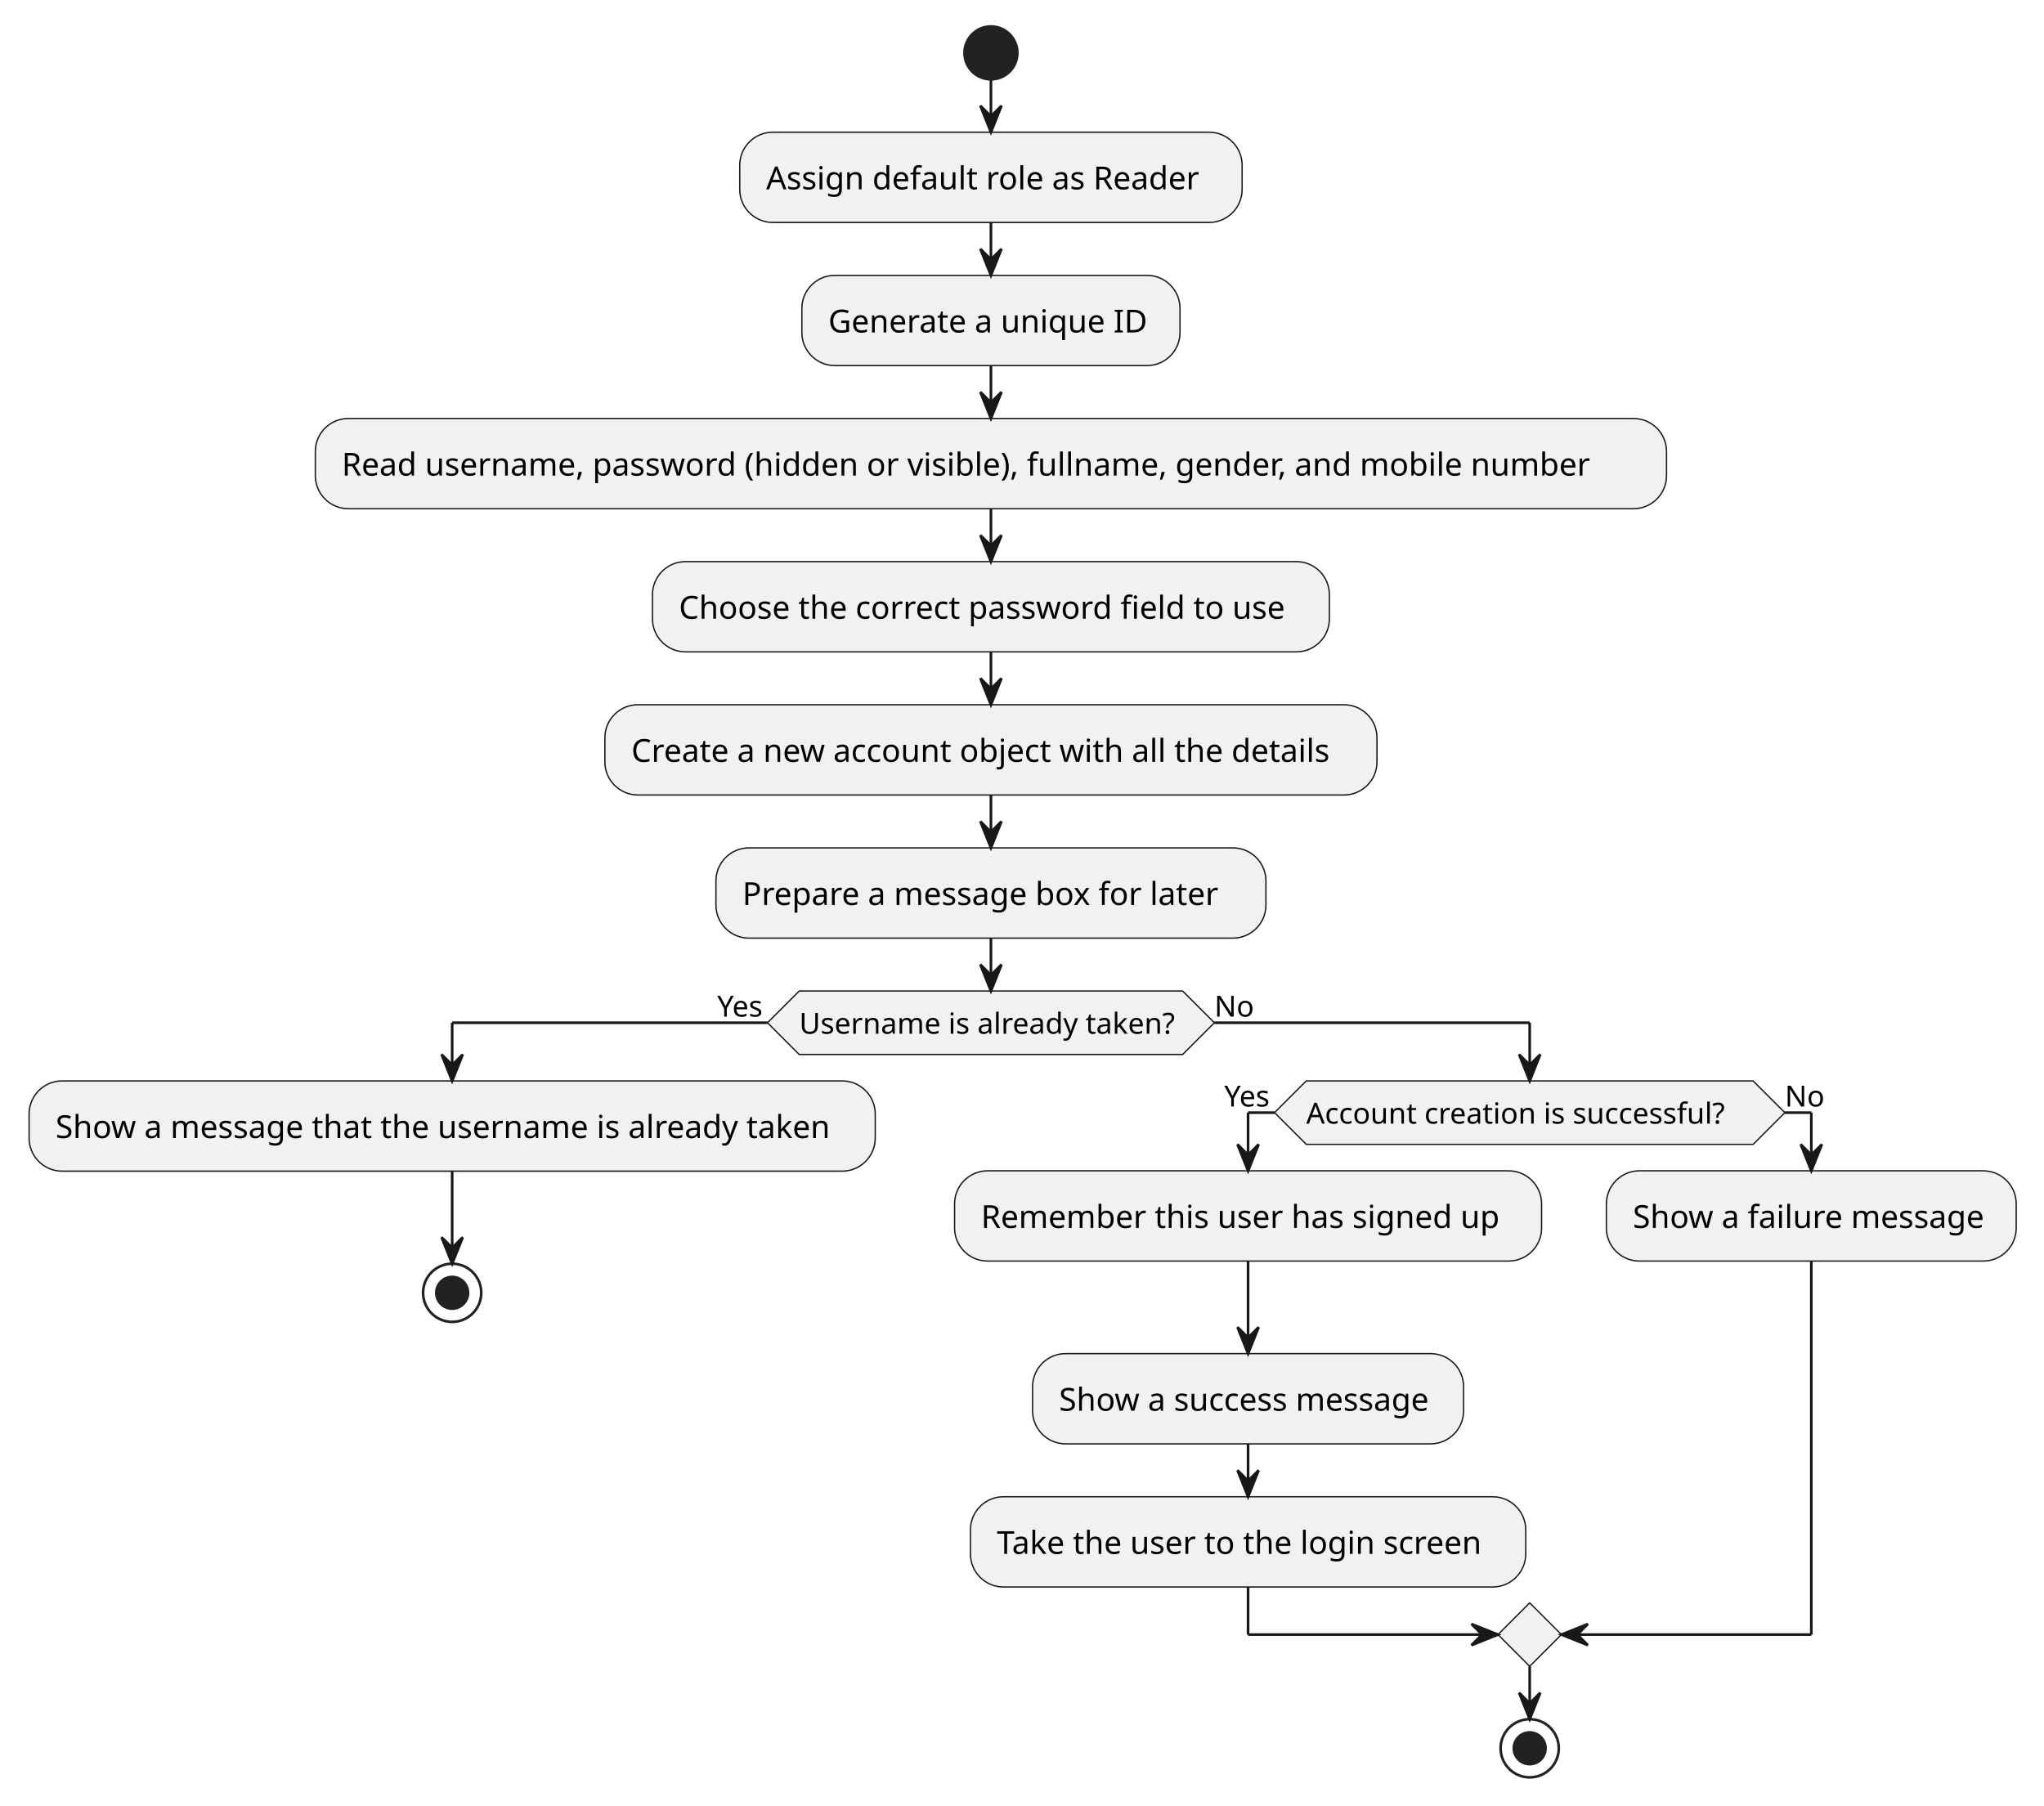
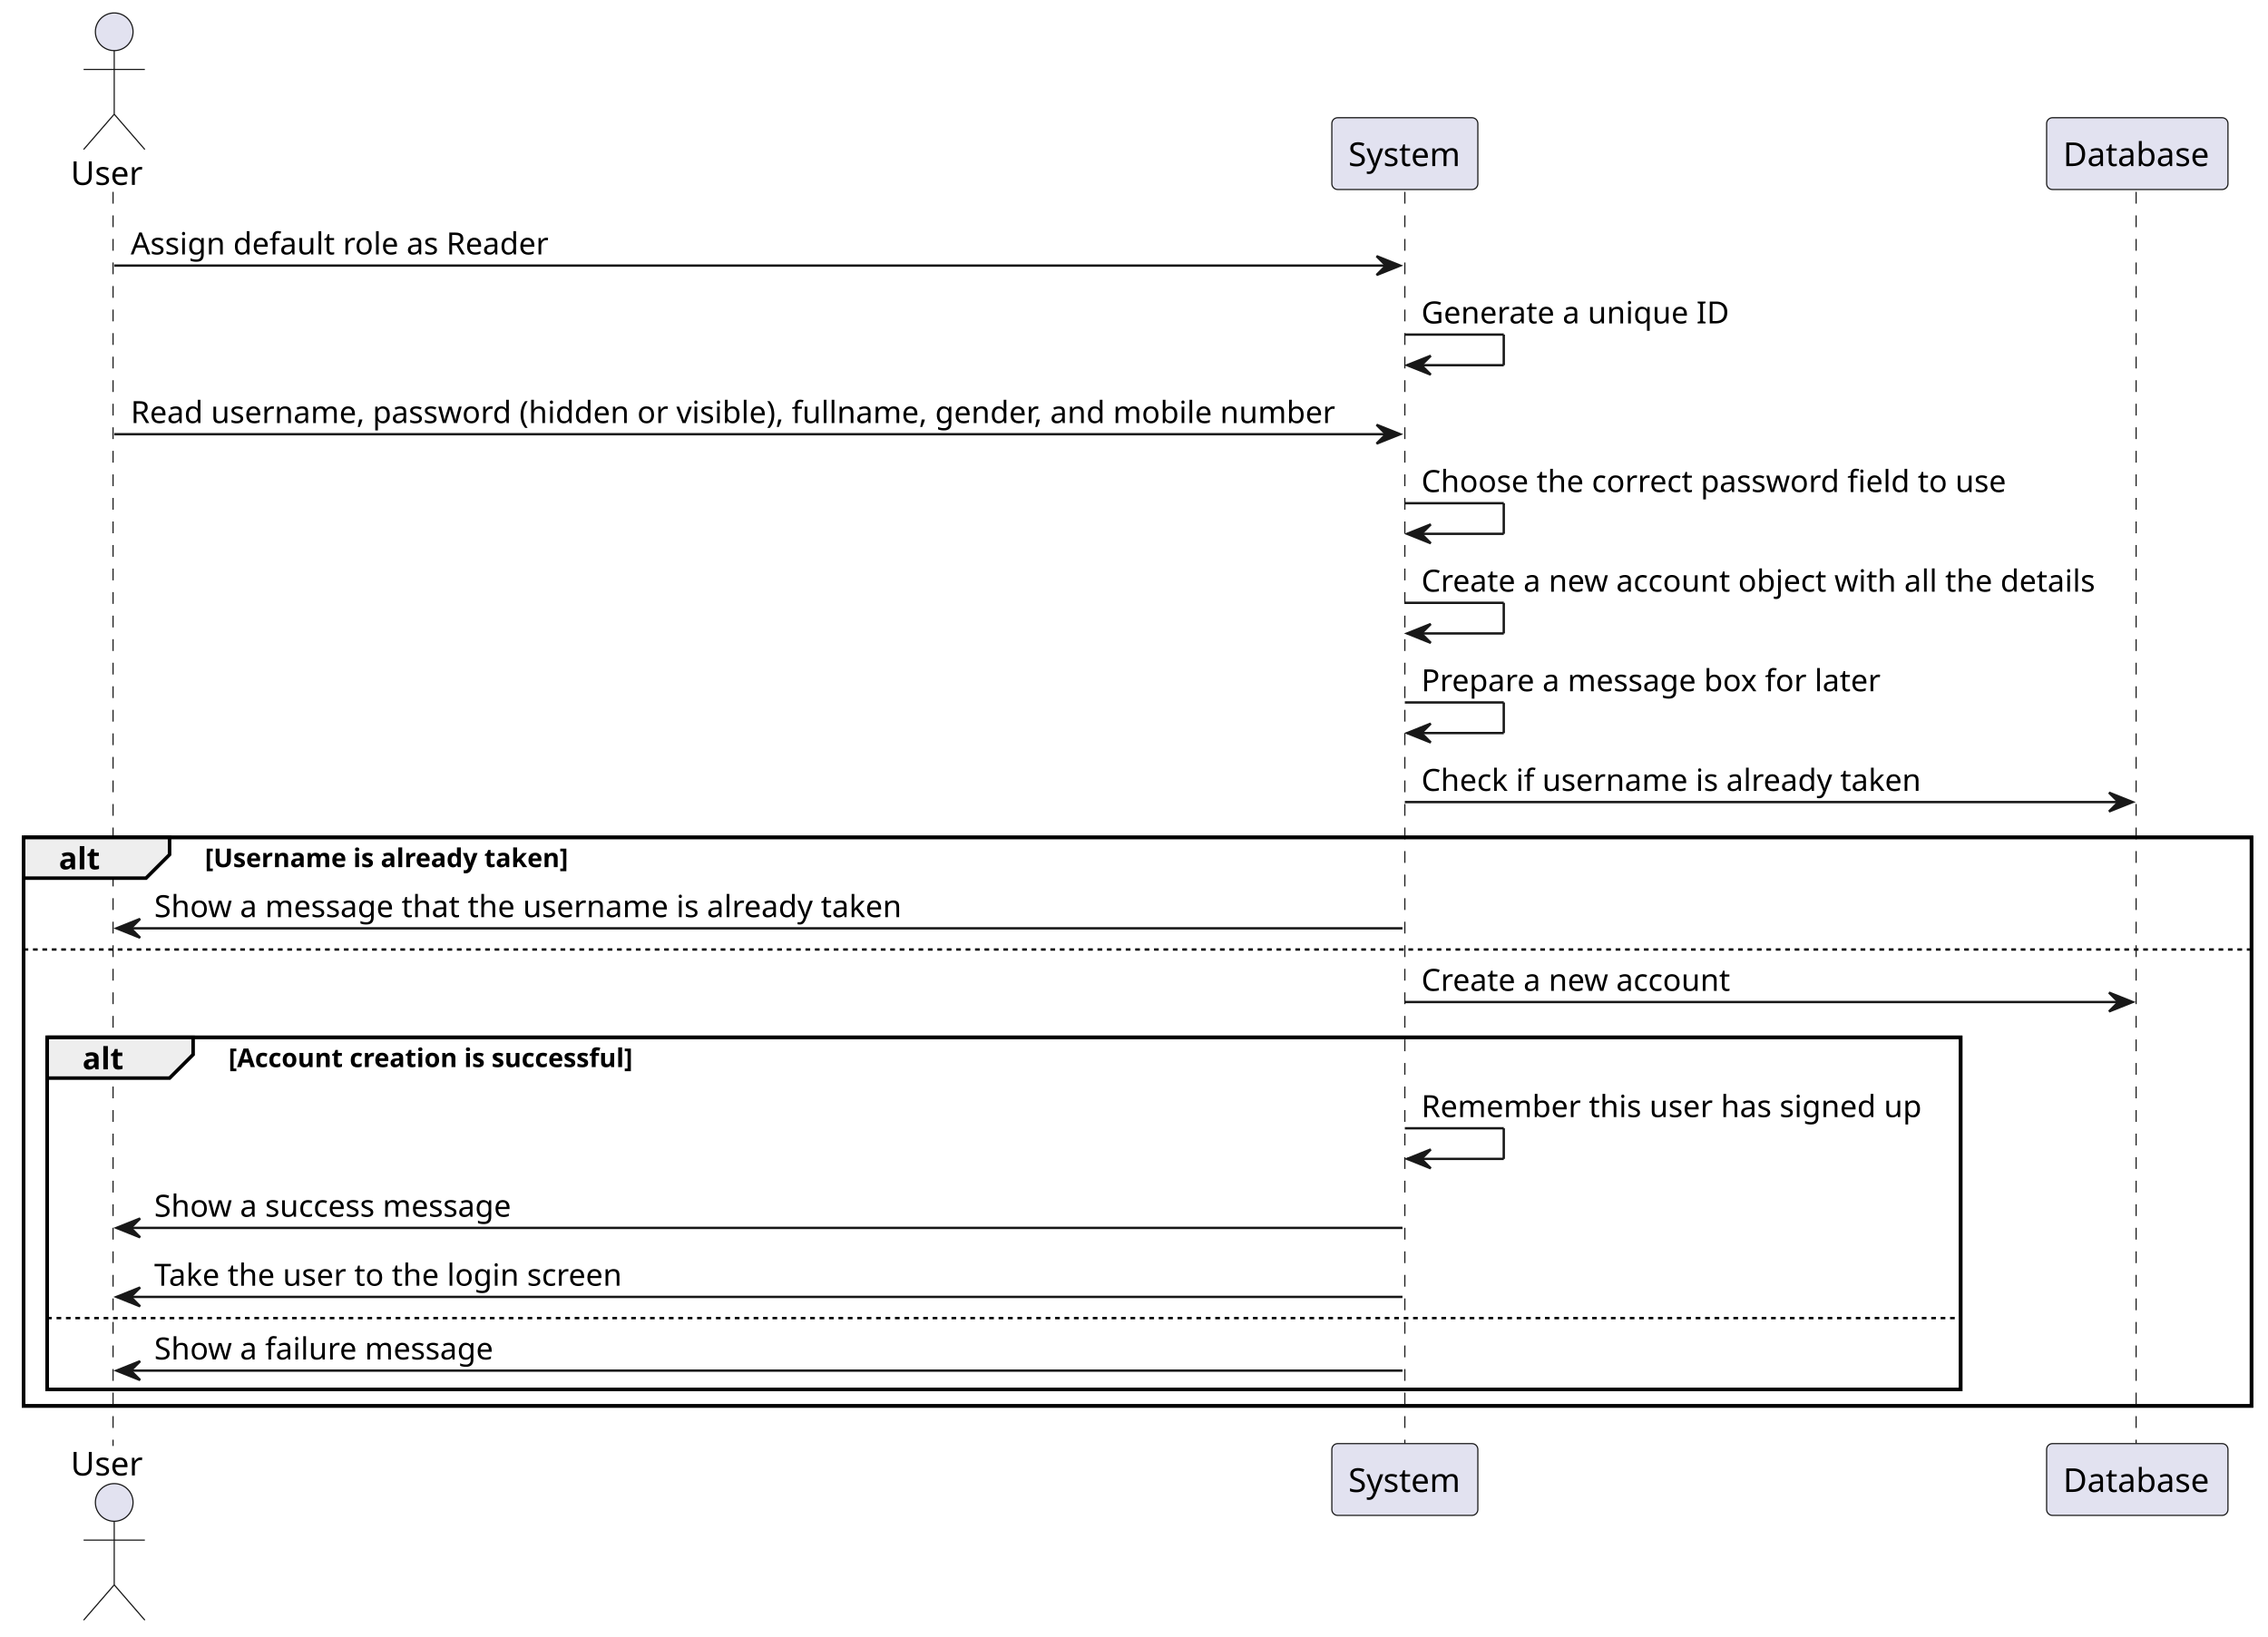
- <svg xmlns="http://www.w3.org/2000/svg" contentStyleType="text/css" height="683px" preserveAspectRatio="none" style="width:773px;height:683px;background:#FFFFFF;" version="1.1" viewBox="0 0 773 683" width="773px" zoomAndPan="magnify">
+ <svg xmlns="http://www.w3.org/2000/svg" contentStyleType="text/css" height="695px" preserveAspectRatio="none" style="width:963px;height:695px;background:#FFFFFF;" version="1.1" viewBox="0 0 963 695" width="963px" zoomAndPan="magnify">
  <defs />
  <g>
-     <ellipse cx="374.75" cy="20" fill="#222222" rx="10" ry="10" style="stroke:#222222;stroke-width:1.0;" />
-     <rect fill="#F1F1F1" height="34.133" rx="12.5" ry="12.5" style="stroke:#181818;stroke-width:0.5;" width="190" x="279.75" y="50" />
-     <text fill="#000000" font-family="sans-serif" font-size="12" lengthAdjust="spacing" textLength="170" x="289.75" y="71.602">Assign default role as Reader</text>
-     <rect fill="#F1F1F1" height="34.133" rx="12.5" ry="12.5" style="stroke:#181818;stroke-width:0.5;" width="143" x="303.25" y="104.133" />
-     <text fill="#000000" font-family="sans-serif" font-size="12" lengthAdjust="spacing" textLength="123" x="313.25" y="125.734">Generate a unique ID</text>
-     <rect fill="#F1F1F1" height="34.133" rx="12.5" ry="12.5" style="stroke:#181818;stroke-width:0.5;" width="511" x="119.25" y="158.266" />
-     <text fill="#000000" font-family="sans-serif" font-size="12" lengthAdjust="spacing" textLength="491" x="129.25" y="179.867">Read username, password (hidden or visible), fullname, gender, and mobile number</text>
-     <rect fill="#F1F1F1" height="34.133" rx="12.5" ry="12.5" style="stroke:#181818;stroke-width:0.5;" width="256" x="246.75" y="212.398" />
-     <text fill="#000000" font-family="sans-serif" font-size="12" lengthAdjust="spacing" textLength="236" x="256.75" y="234">Choose the correct password field to use</text>
-     <rect fill="#F1F1F1" height="34.133" rx="12.5" ry="12.5" style="stroke:#181818;stroke-width:0.5;" width="292" x="228.75" y="266.531" />
-     <text fill="#000000" font-family="sans-serif" font-size="12" lengthAdjust="spacing" textLength="272" x="238.75" y="288.133">Create a new account object with all the details</text>
-     <rect fill="#F1F1F1" height="34.133" rx="12.5" ry="12.5" style="stroke:#181818;stroke-width:0.5;" width="208" x="270.75" y="320.664" />
-     <text fill="#000000" font-family="sans-serif" font-size="12" lengthAdjust="spacing" textLength="188" x="280.75" y="342.266">Prepare a message box for later</text>
-     <polygon fill="#F1F1F1" points="302.25,374.797,447.25,374.797,459.25,386.797,447.25,398.797,302.25,398.797,290.25,386.797,302.25,374.797" style="stroke:#181818;stroke-width:0.5;" />
-     <text fill="#000000" font-family="sans-serif" font-size="11" lengthAdjust="spacing" textLength="145" x="302.25" y="390.954">Username is already taken?</text>
-     <text fill="#000000" font-family="sans-serif" font-size="11" lengthAdjust="spacing" textLength="19" x="271.25" y="384.477">Yes</text>
-     <text fill="#000000" font-family="sans-serif" font-size="11" lengthAdjust="spacing" textLength="15" x="459.25" y="384.477">No</text>
-     <rect fill="#F1F1F1" height="34.133" rx="12.5" ry="12.5" style="stroke:#181818;stroke-width:0.5;" width="320" x="11" y="408.797" />
-     <text fill="#000000" font-family="sans-serif" font-size="12" lengthAdjust="spacing" textLength="300" x="21" y="430.398">Show a message that the username is already taken</text>
-     <ellipse cx="171" cy="488.93" fill="none" rx="11" ry="11" style="stroke:#222222;stroke-width:1.0;" />
-     <ellipse cx="171" cy="488.93" fill="#222222" rx="6" ry="6" style="stroke:#222222;stroke-width:1.0;" />
-     <polygon fill="#F1F1F1" points="494,408.797,663,408.797,675,420.797,663,432.797,494,432.797,482,420.797,494,408.797" style="stroke:#181818;stroke-width:0.5;" />
-     <text fill="#000000" font-family="sans-serif" font-size="11" lengthAdjust="spacing" textLength="169" x="494" y="424.954">Account creation is successful?</text>
-     <text fill="#000000" font-family="sans-serif" font-size="11" lengthAdjust="spacing" textLength="19" x="463" y="418.477">Yes</text>
-     <text fill="#000000" font-family="sans-serif" font-size="11" lengthAdjust="spacing" textLength="15" x="675" y="418.477">No</text>
-     <rect fill="#F1F1F1" height="34.133" rx="12.5" ry="12.5" style="stroke:#181818;stroke-width:0.5;" width="222" x="361" y="442.797" />
-     <text fill="#000000" font-family="sans-serif" font-size="12" lengthAdjust="spacing" textLength="202" x="371" y="464.398">Remember this user has signed up</text>
-     <rect fill="#F1F1F1" height="34.133" rx="12.5" ry="12.5" style="stroke:#181818;stroke-width:0.5;" width="163" x="390.5" y="511.93" />
-     <text fill="#000000" font-family="sans-serif" font-size="12" lengthAdjust="spacing" textLength="143" x="400.5" y="533.531">Show a success message</text>
-     <rect fill="#F1F1F1" height="34.133" rx="12.5" ry="12.5" style="stroke:#181818;stroke-width:0.5;" width="210" x="367" y="566.062" />
-     <text fill="#000000" font-family="sans-serif" font-size="12" lengthAdjust="spacing" textLength="190" x="377" y="587.664">Take the user to the login screen</text>
-     <rect fill="#F1F1F1" height="34.133" rx="12.5" ry="12.5" style="stroke:#181818;stroke-width:0.5;" width="155" x="607.5" y="442.797" />
-     <text fill="#000000" font-family="sans-serif" font-size="12" lengthAdjust="spacing" textLength="135" x="617.5" y="464.398">Show a failure message</text>
-     <polygon fill="#F1F1F1" points="578.5,606.195,590.5,618.195,578.5,630.195,566.5,618.195,578.5,606.195" style="stroke:#181818;stroke-width:0.5;" />
-     <ellipse cx="578.5" cy="661.195" fill="none" rx="11" ry="11" style="stroke:#222222;stroke-width:1.0;" />
-     <ellipse cx="578.5" cy="661.195" fill="#222222" rx="6" ry="6" style="stroke:#222222;stroke-width:1.0;" />
-     <line style="stroke:#181818;stroke-width:1.0;" x1="374.75" x2="374.75" y1="30" y2="50" />
-     <polygon fill="#181818" points="370.75,40,374.75,50,378.75,40,374.75,44" style="stroke:#181818;stroke-width:1.0;" />
-     <line style="stroke:#181818;stroke-width:1.0;" x1="374.75" x2="374.75" y1="84.133" y2="104.133" />
-     <polygon fill="#181818" points="370.75,94.133,374.75,104.133,378.75,94.133,374.75,98.133" style="stroke:#181818;stroke-width:1.0;" />
-     <line style="stroke:#181818;stroke-width:1.0;" x1="374.75" x2="374.75" y1="138.266" y2="158.266" />
-     <polygon fill="#181818" points="370.75,148.266,374.75,158.266,378.75,148.266,374.75,152.266" style="stroke:#181818;stroke-width:1.0;" />
-     <line style="stroke:#181818;stroke-width:1.0;" x1="374.75" x2="374.75" y1="192.398" y2="212.398" />
-     <polygon fill="#181818" points="370.75,202.398,374.75,212.398,378.75,202.398,374.75,206.398" style="stroke:#181818;stroke-width:1.0;" />
-     <line style="stroke:#181818;stroke-width:1.0;" x1="374.75" x2="374.75" y1="246.531" y2="266.531" />
-     <polygon fill="#181818" points="370.75,256.531,374.75,266.531,378.75,256.531,374.75,260.531" style="stroke:#181818;stroke-width:1.0;" />
-     <line style="stroke:#181818;stroke-width:1.0;" x1="374.75" x2="374.75" y1="300.664" y2="320.664" />
-     <polygon fill="#181818" points="370.75,310.664,374.75,320.664,378.75,310.664,374.75,314.664" style="stroke:#181818;stroke-width:1.0;" />
-     <line style="stroke:#181818;stroke-width:1.0;" x1="171" x2="171" y1="442.93" y2="477.93" />
-     <polygon fill="#181818" points="167,467.93,171,477.93,175,467.93,171,471.93" style="stroke:#181818;stroke-width:1.0;" />
-     <line style="stroke:#181818;stroke-width:1.0;" x1="472" x2="472" y1="476.93" y2="511.93" />
-     <polygon fill="#181818" points="468,501.93,472,511.93,476,501.93,472,505.93" style="stroke:#181818;stroke-width:1.0;" />
-     <line style="stroke:#181818;stroke-width:1.0;" x1="472" x2="472" y1="546.062" y2="566.062" />
-     <polygon fill="#181818" points="468,556.062,472,566.062,476,556.062,472,560.062" style="stroke:#181818;stroke-width:1.0;" />
-     <line style="stroke:#181818;stroke-width:1.0;" x1="482" x2="472" y1="420.797" y2="420.797" />
-     <line style="stroke:#181818;stroke-width:1.0;" x1="472" x2="472" y1="420.797" y2="442.797" />
-     <polygon fill="#181818" points="468,432.797,472,442.797,476,432.797,472,436.797" style="stroke:#181818;stroke-width:1.0;" />
-     <line style="stroke:#181818;stroke-width:1.0;" x1="675" x2="685" y1="420.797" y2="420.797" />
-     <line style="stroke:#181818;stroke-width:1.0;" x1="685" x2="685" y1="420.797" y2="442.797" />
-     <polygon fill="#181818" points="681,432.797,685,442.797,689,432.797,685,436.797" style="stroke:#181818;stroke-width:1.0;" />
-     <line style="stroke:#181818;stroke-width:1.0;" x1="472" x2="472" y1="600.195" y2="618.195" />
-     <line style="stroke:#181818;stroke-width:1.0;" x1="472" x2="566.5" y1="618.195" y2="618.195" />
-     <polygon fill="#181818" points="556.5,614.195,566.5,618.195,556.5,622.195,560.5,618.195" style="stroke:#181818;stroke-width:1.0;" />
-     <line style="stroke:#181818;stroke-width:1.0;" x1="685" x2="685" y1="476.93" y2="618.195" />
-     <line style="stroke:#181818;stroke-width:1.0;" x1="685" x2="590.5" y1="618.195" y2="618.195" />
-     <polygon fill="#181818" points="600.5,614.195,590.5,618.195,600.5,622.195,596.5,618.195" style="stroke:#181818;stroke-width:1.0;" />
-     <line style="stroke:#181818;stroke-width:1.0;" x1="578.5" x2="578.5" y1="630.195" y2="650.195" />
-     <polygon fill="#181818" points="574.5,640.195,578.5,650.195,582.5,640.195,578.5,644.195" style="stroke:#181818;stroke-width:1.0;" />
-     <line style="stroke:#181818;stroke-width:1.0;" x1="290.25" x2="171" y1="386.797" y2="386.797" />
-     <line style="stroke:#181818;stroke-width:1.0;" x1="171" x2="171" y1="386.797" y2="408.797" />
-     <polygon fill="#181818" points="167,398.797,171,408.797,175,398.797,171,402.797" style="stroke:#181818;stroke-width:1.0;" />
-     <line style="stroke:#181818;stroke-width:1.0;" x1="459.25" x2="578.5" y1="386.797" y2="386.797" />
-     <line style="stroke:#181818;stroke-width:1.0;" x1="578.5" x2="578.5" y1="386.797" y2="408.797" />
-     <polygon fill="#181818" points="574.5,398.797,578.5,408.797,582.5,398.797,578.5,402.797" style="stroke:#181818;stroke-width:1.0;" />
-     <line style="stroke:#181818;stroke-width:1.0;" x1="374.75" x2="374.75" y1="354.797" y2="374.797" />
-     <polygon fill="#181818" points="370.75,364.797,374.75,374.797,378.75,364.797,374.75,368.797" style="stroke:#181818;stroke-width:1.0;" />
+     <rect fill="none" height="241.484" style="stroke:#000000;stroke-width:1.5;" width="946" x="10" y="355.662" />
+     <rect fill="none" height="149.553" style="stroke:#000000;stroke-width:1.5;" width="812.5" x="20" y="440.594" />
+     <line style="stroke:#181818;stroke-width:0.5;stroke-dasharray:5.0,5.0;" x1="48" x2="48" y1="81.488" y2="614.146" />
+     <line style="stroke:#181818;stroke-width:0.5;stroke-dasharray:5.0,5.0;" x1="596.5" x2="596.5" y1="81.488" y2="614.146" />
+     <line style="stroke:#181818;stroke-width:0.5;stroke-dasharray:5.0,5.0;" x1="907" x2="907" y1="81.488" y2="614.146" />
+     <text fill="#000000" font-family="sans-serif" font-size="14" lengthAdjust="spacing" textLength="31" x="30" y="78.535">User</text>
+     <ellipse cx="48.5" cy="13.5" fill="#E2E2F0" rx="8" ry="8" style="stroke:#181818;stroke-width:0.5;" />
+     <path d="M48.5,21.5 L48.5,48.5 M35.5,29.5 L61.5,29.5 M48.5,48.5 L35.5,63.5 M48.5,48.5 L61.5,63.5 " fill="none" style="stroke:#181818;stroke-width:0.5;" />
+     <text fill="#000000" font-family="sans-serif" font-size="14" lengthAdjust="spacing" textLength="31" x="30" y="626.682">User</text>
+     <ellipse cx="48.5" cy="638.135" fill="#E2E2F0" rx="8" ry="8" style="stroke:#181818;stroke-width:0.5;" />
+     <path d="M48.5,646.135 L48.5,673.135 M35.5,654.135 L61.5,654.135 M48.5,673.135 L35.5,688.135 M48.5,673.135 L61.5,688.135 " fill="none" style="stroke:#181818;stroke-width:0.5;" />
+     <rect fill="#E2E2F0" height="30.488" rx="2.5" ry="2.5" style="stroke:#181818;stroke-width:0.5;" width="62" x="565.5" y="50" />
+     <text fill="#000000" font-family="sans-serif" font-size="14" lengthAdjust="spacing" textLength="48" x="572.5" y="70.535">System</text>
+     <rect fill="#E2E2F0" height="30.488" rx="2.5" ry="2.5" style="stroke:#181818;stroke-width:0.5;" width="62" x="565.5" y="613.146" />
+     <text fill="#000000" font-family="sans-serif" font-size="14" lengthAdjust="spacing" textLength="48" x="572.5" y="633.682">System</text>
+     <rect fill="#E2E2F0" height="30.488" rx="2.5" ry="2.5" style="stroke:#181818;stroke-width:0.5;" width="77" x="869" y="50" />
+     <text fill="#000000" font-family="sans-serif" font-size="14" lengthAdjust="spacing" textLength="63" x="876" y="70.535">Database</text>
+     <rect fill="#E2E2F0" height="30.488" rx="2.5" ry="2.5" style="stroke:#181818;stroke-width:0.5;" width="77" x="869" y="613.146" />
+     <text fill="#000000" font-family="sans-serif" font-size="14" lengthAdjust="spacing" textLength="63" x="876" y="633.682">Database</text>
+     <polygon fill="#181818" points="584.5,108.799,594.5,112.799,584.5,116.799,588.5,112.799" style="stroke:#181818;stroke-width:1.0;" />
+     <line style="stroke:#181818;stroke-width:1.0;" x1="48.5" x2="590.5" y1="112.799" y2="112.799" />
+     <text fill="#000000" font-family="sans-serif" font-size="13" lengthAdjust="spacing" textLength="183" x="55.5" y="108.057">Assign default role as Reader</text>
+     <line style="stroke:#181818;stroke-width:1.0;" x1="596.5" x2="638.5" y1="142.109" y2="142.109" />
+     <line style="stroke:#181818;stroke-width:1.0;" x1="638.5" x2="638.5" y1="142.109" y2="155.109" />
+     <line style="stroke:#181818;stroke-width:1.0;" x1="597.5" x2="638.5" y1="155.109" y2="155.109" />
+     <polygon fill="#181818" points="607.5,151.109,597.5,155.109,607.5,159.109,603.5,155.109" style="stroke:#181818;stroke-width:1.0;" />
+     <text fill="#000000" font-family="sans-serif" font-size="13" lengthAdjust="spacing" textLength="131" x="603.5" y="137.367">Generate a unique ID</text>
+     <polygon fill="#181818" points="584.5,180.42,594.5,184.42,584.5,188.42,588.5,184.42" style="stroke:#181818;stroke-width:1.0;" />
+     <line style="stroke:#181818;stroke-width:1.0;" x1="48.5" x2="590.5" y1="184.42" y2="184.42" />
+     <text fill="#000000" font-family="sans-serif" font-size="13" lengthAdjust="spacing" textLength="524" x="55.5" y="179.678">Read username, password (hidden or visible), fullname, gender, and mobile number</text>
+     <line style="stroke:#181818;stroke-width:1.0;" x1="596.5" x2="638.5" y1="213.731" y2="213.731" />
+     <line style="stroke:#181818;stroke-width:1.0;" x1="638.5" x2="638.5" y1="213.731" y2="226.731" />
+     <line style="stroke:#181818;stroke-width:1.0;" x1="597.5" x2="638.5" y1="226.731" y2="226.731" />
+     <polygon fill="#181818" points="607.5,222.731,597.5,226.731,607.5,230.731,603.5,226.731" style="stroke:#181818;stroke-width:1.0;" />
+     <text fill="#000000" font-family="sans-serif" font-size="13" lengthAdjust="spacing" textLength="258" x="603.5" y="208.988">Choose the correct password field to use</text>
+     <line style="stroke:#181818;stroke-width:1.0;" x1="596.5" x2="638.5" y1="256.041" y2="256.041" />
+     <line style="stroke:#181818;stroke-width:1.0;" x1="638.5" x2="638.5" y1="256.041" y2="269.041" />
+     <line style="stroke:#181818;stroke-width:1.0;" x1="597.5" x2="638.5" y1="269.041" y2="269.041" />
+     <polygon fill="#181818" points="607.5,265.041,597.5,269.041,607.5,273.041,603.5,269.041" style="stroke:#181818;stroke-width:1.0;" />
+     <text fill="#000000" font-family="sans-serif" font-size="13" lengthAdjust="spacing" textLength="297" x="603.5" y="251.299">Create a new account object with all the details</text>
+     <line style="stroke:#181818;stroke-width:1.0;" x1="596.5" x2="638.5" y1="298.352" y2="298.352" />
+     <line style="stroke:#181818;stroke-width:1.0;" x1="638.5" x2="638.5" y1="298.352" y2="311.352" />
+     <line style="stroke:#181818;stroke-width:1.0;" x1="597.5" x2="638.5" y1="311.352" y2="311.352" />
+     <polygon fill="#181818" points="607.5,307.352,597.5,311.352,607.5,315.352,603.5,311.352" style="stroke:#181818;stroke-width:1.0;" />
+     <text fill="#000000" font-family="sans-serif" font-size="13" lengthAdjust="spacing" textLength="198" x="603.5" y="293.609">Prepare a message box for later</text>
+     <polygon fill="#181818" points="895.5,336.662,905.5,340.662,895.5,344.662,899.5,340.662" style="stroke:#181818;stroke-width:1.0;" />
+     <line style="stroke:#181818;stroke-width:1.0;" x1="596.5" x2="901.5" y1="340.662" y2="340.662" />
+     <text fill="#000000" font-family="sans-serif" font-size="13" lengthAdjust="spacing" textLength="220" x="603.5" y="335.92">Check if username is already taken</text>
+     <path d="M10,355.662 L72,355.662 L72,362.973 L62,372.973 L10,372.973 L10,355.662 " fill="#EEEEEE" style="stroke:#000000;stroke-width:1.5;" />
+     <rect fill="none" height="241.484" style="stroke:#000000;stroke-width:1.5;" width="946" x="10" y="355.662" />
+     <text fill="#000000" font-family="sans-serif" font-size="13" font-weight="bold" lengthAdjust="spacing" textLength="17" x="25" y="369.231">alt</text>
+     <text fill="#000000" font-family="sans-serif" font-size="11" font-weight="bold" lengthAdjust="spacing" textLength="155" x="87" y="368.297">[Username is already taken]</text>
+     <polygon fill="#181818" points="59.5,390.283,49.5,394.283,59.5,398.283,55.5,394.283" style="stroke:#181818;stroke-width:1.0;" />
+     <line style="stroke:#181818;stroke-width:1.0;" x1="53.5" x2="595.5" y1="394.283" y2="394.283" />
+     <text fill="#000000" font-family="sans-serif" font-size="13" lengthAdjust="spacing" textLength="324" x="65.5" y="389.541">Show a message that the username is already taken</text>
+     <line style="stroke:#000000;stroke-width:1.0;stroke-dasharray:2.0,2.0;" x1="10" x2="956" y1="403.283" y2="403.283" />
+     <polygon fill="#181818" points="895.5,421.594,905.5,425.594,895.5,429.594,899.5,425.594" style="stroke:#181818;stroke-width:1.0;" />
+     <line style="stroke:#181818;stroke-width:1.0;" x1="596.5" x2="901.5" y1="425.594" y2="425.594" />
+     <text fill="#000000" font-family="sans-serif" font-size="13" lengthAdjust="spacing" textLength="134" x="603.5" y="420.852">Create a new account</text>
+     <path d="M20,440.594 L82,440.594 L82,447.904 L72,457.904 L20,457.904 L20,440.594 " fill="#EEEEEE" style="stroke:#000000;stroke-width:1.5;" />
+     <rect fill="none" height="149.553" style="stroke:#000000;stroke-width:1.5;" width="812.5" x="20" y="440.594" />
+     <text fill="#000000" font-family="sans-serif" font-size="13" font-weight="bold" lengthAdjust="spacing" textLength="17" x="35" y="454.162">alt</text>
+     <text fill="#000000" font-family="sans-serif" font-size="11" font-weight="bold" lengthAdjust="spacing" textLength="179" x="97" y="453.228">[Account creation is successful]</text>
+     <line style="stroke:#181818;stroke-width:1.0;" x1="596.5" x2="638.5" y1="479.215" y2="479.215" />
+     <line style="stroke:#181818;stroke-width:1.0;" x1="638.5" x2="638.5" y1="479.215" y2="492.215" />
+     <line style="stroke:#181818;stroke-width:1.0;" x1="597.5" x2="638.5" y1="492.215" y2="492.215" />
+     <polygon fill="#181818" points="607.5,488.215,597.5,492.215,607.5,496.215,603.5,492.215" style="stroke:#181818;stroke-width:1.0;" />
+     <text fill="#000000" font-family="sans-serif" font-size="13" lengthAdjust="spacing" textLength="217" x="603.5" y="474.473">Remember this user has signed up</text>
+     <polygon fill="#181818" points="59.5,517.525,49.5,521.525,59.5,525.525,55.5,521.525" style="stroke:#181818;stroke-width:1.0;" />
+     <line style="stroke:#181818;stroke-width:1.0;" x1="53.5" x2="595.5" y1="521.525" y2="521.525" />
+     <text fill="#000000" font-family="sans-serif" font-size="13" lengthAdjust="spacing" textLength="157" x="65.5" y="516.783">Show a success message</text>
+     <polygon fill="#181818" points="59.5,546.836,49.5,550.836,59.5,554.836,55.5,550.836" style="stroke:#181818;stroke-width:1.0;" />
+     <line style="stroke:#181818;stroke-width:1.0;" x1="53.5" x2="595.5" y1="550.836" y2="550.836" />
+     <text fill="#000000" font-family="sans-serif" font-size="13" lengthAdjust="spacing" textLength="207" x="65.5" y="546.094">Take the user to the login screen</text>
+     <line style="stroke:#000000;stroke-width:1.0;stroke-dasharray:2.0,2.0;" x1="20" x2="832.5" y1="559.836" y2="559.836" />
+     <polygon fill="#181818" points="59.5,578.146,49.5,582.146,59.5,586.146,55.5,582.146" style="stroke:#181818;stroke-width:1.0;" />
+     <line style="stroke:#181818;stroke-width:1.0;" x1="53.5" x2="595.5" y1="582.146" y2="582.146" />
+     <text fill="#000000" font-family="sans-serif" font-size="13" lengthAdjust="spacing" textLength="147" x="65.5" y="577.404">Show a failure message</text>
  </g>
</svg>
